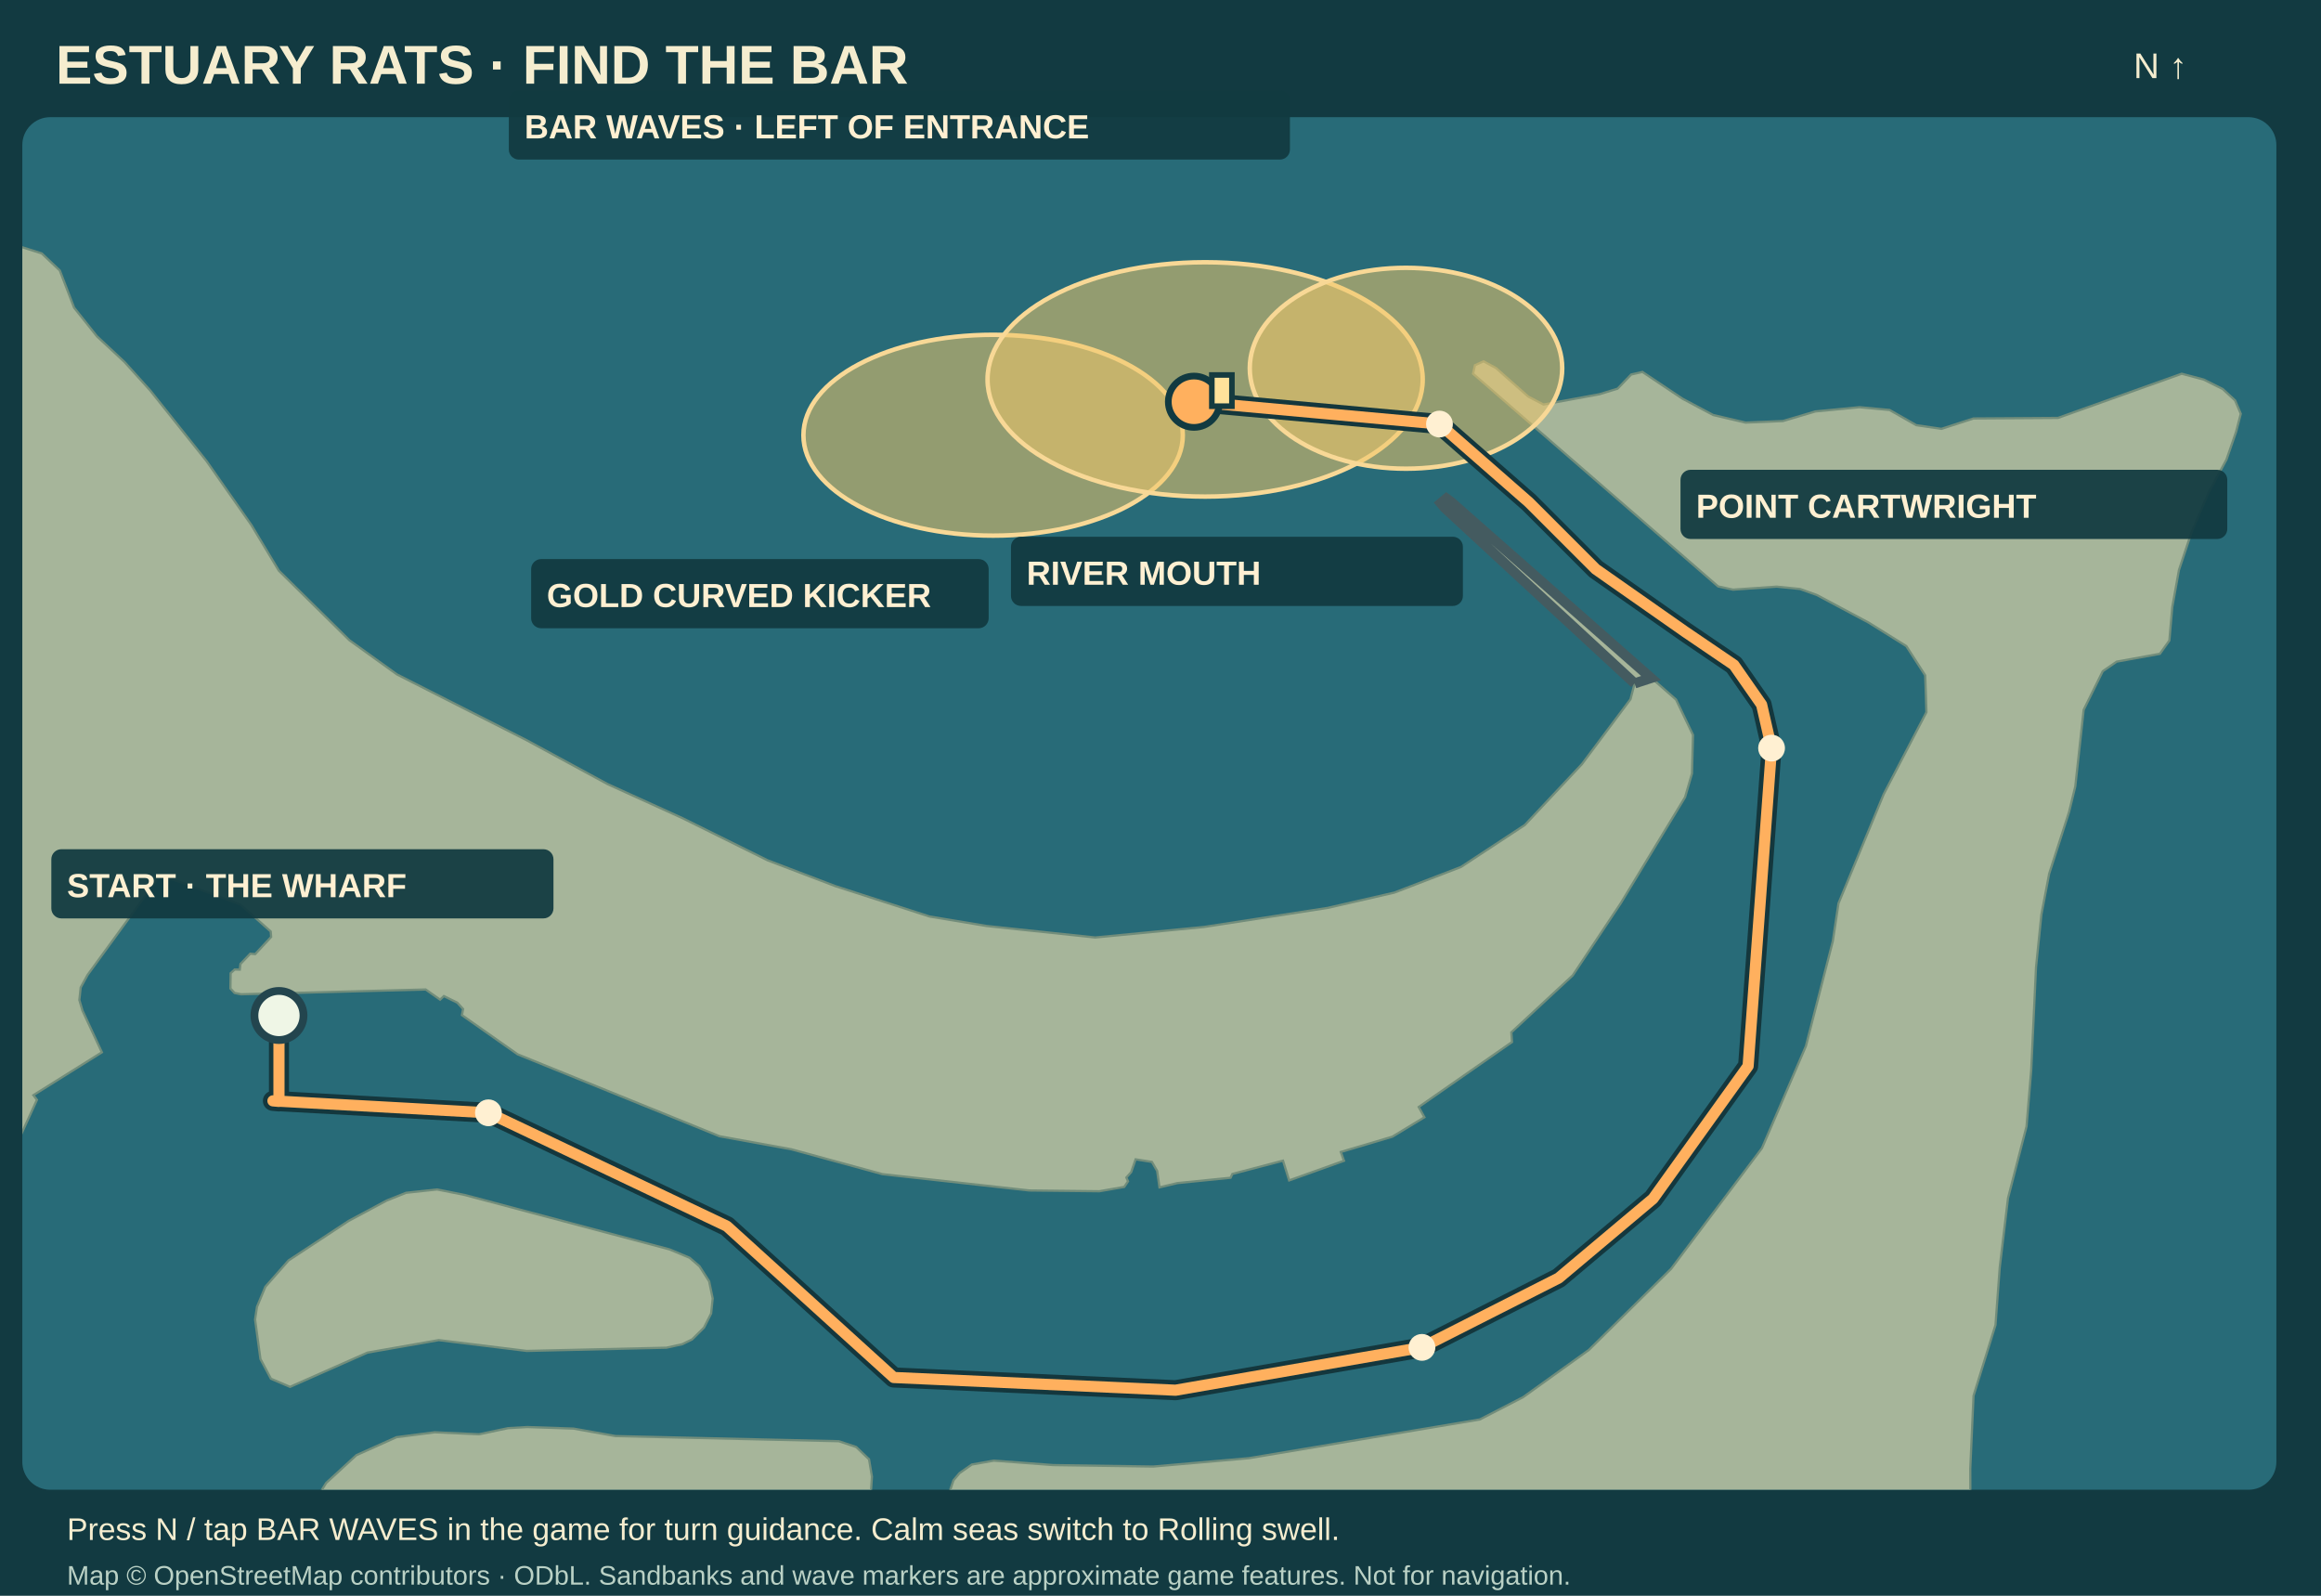
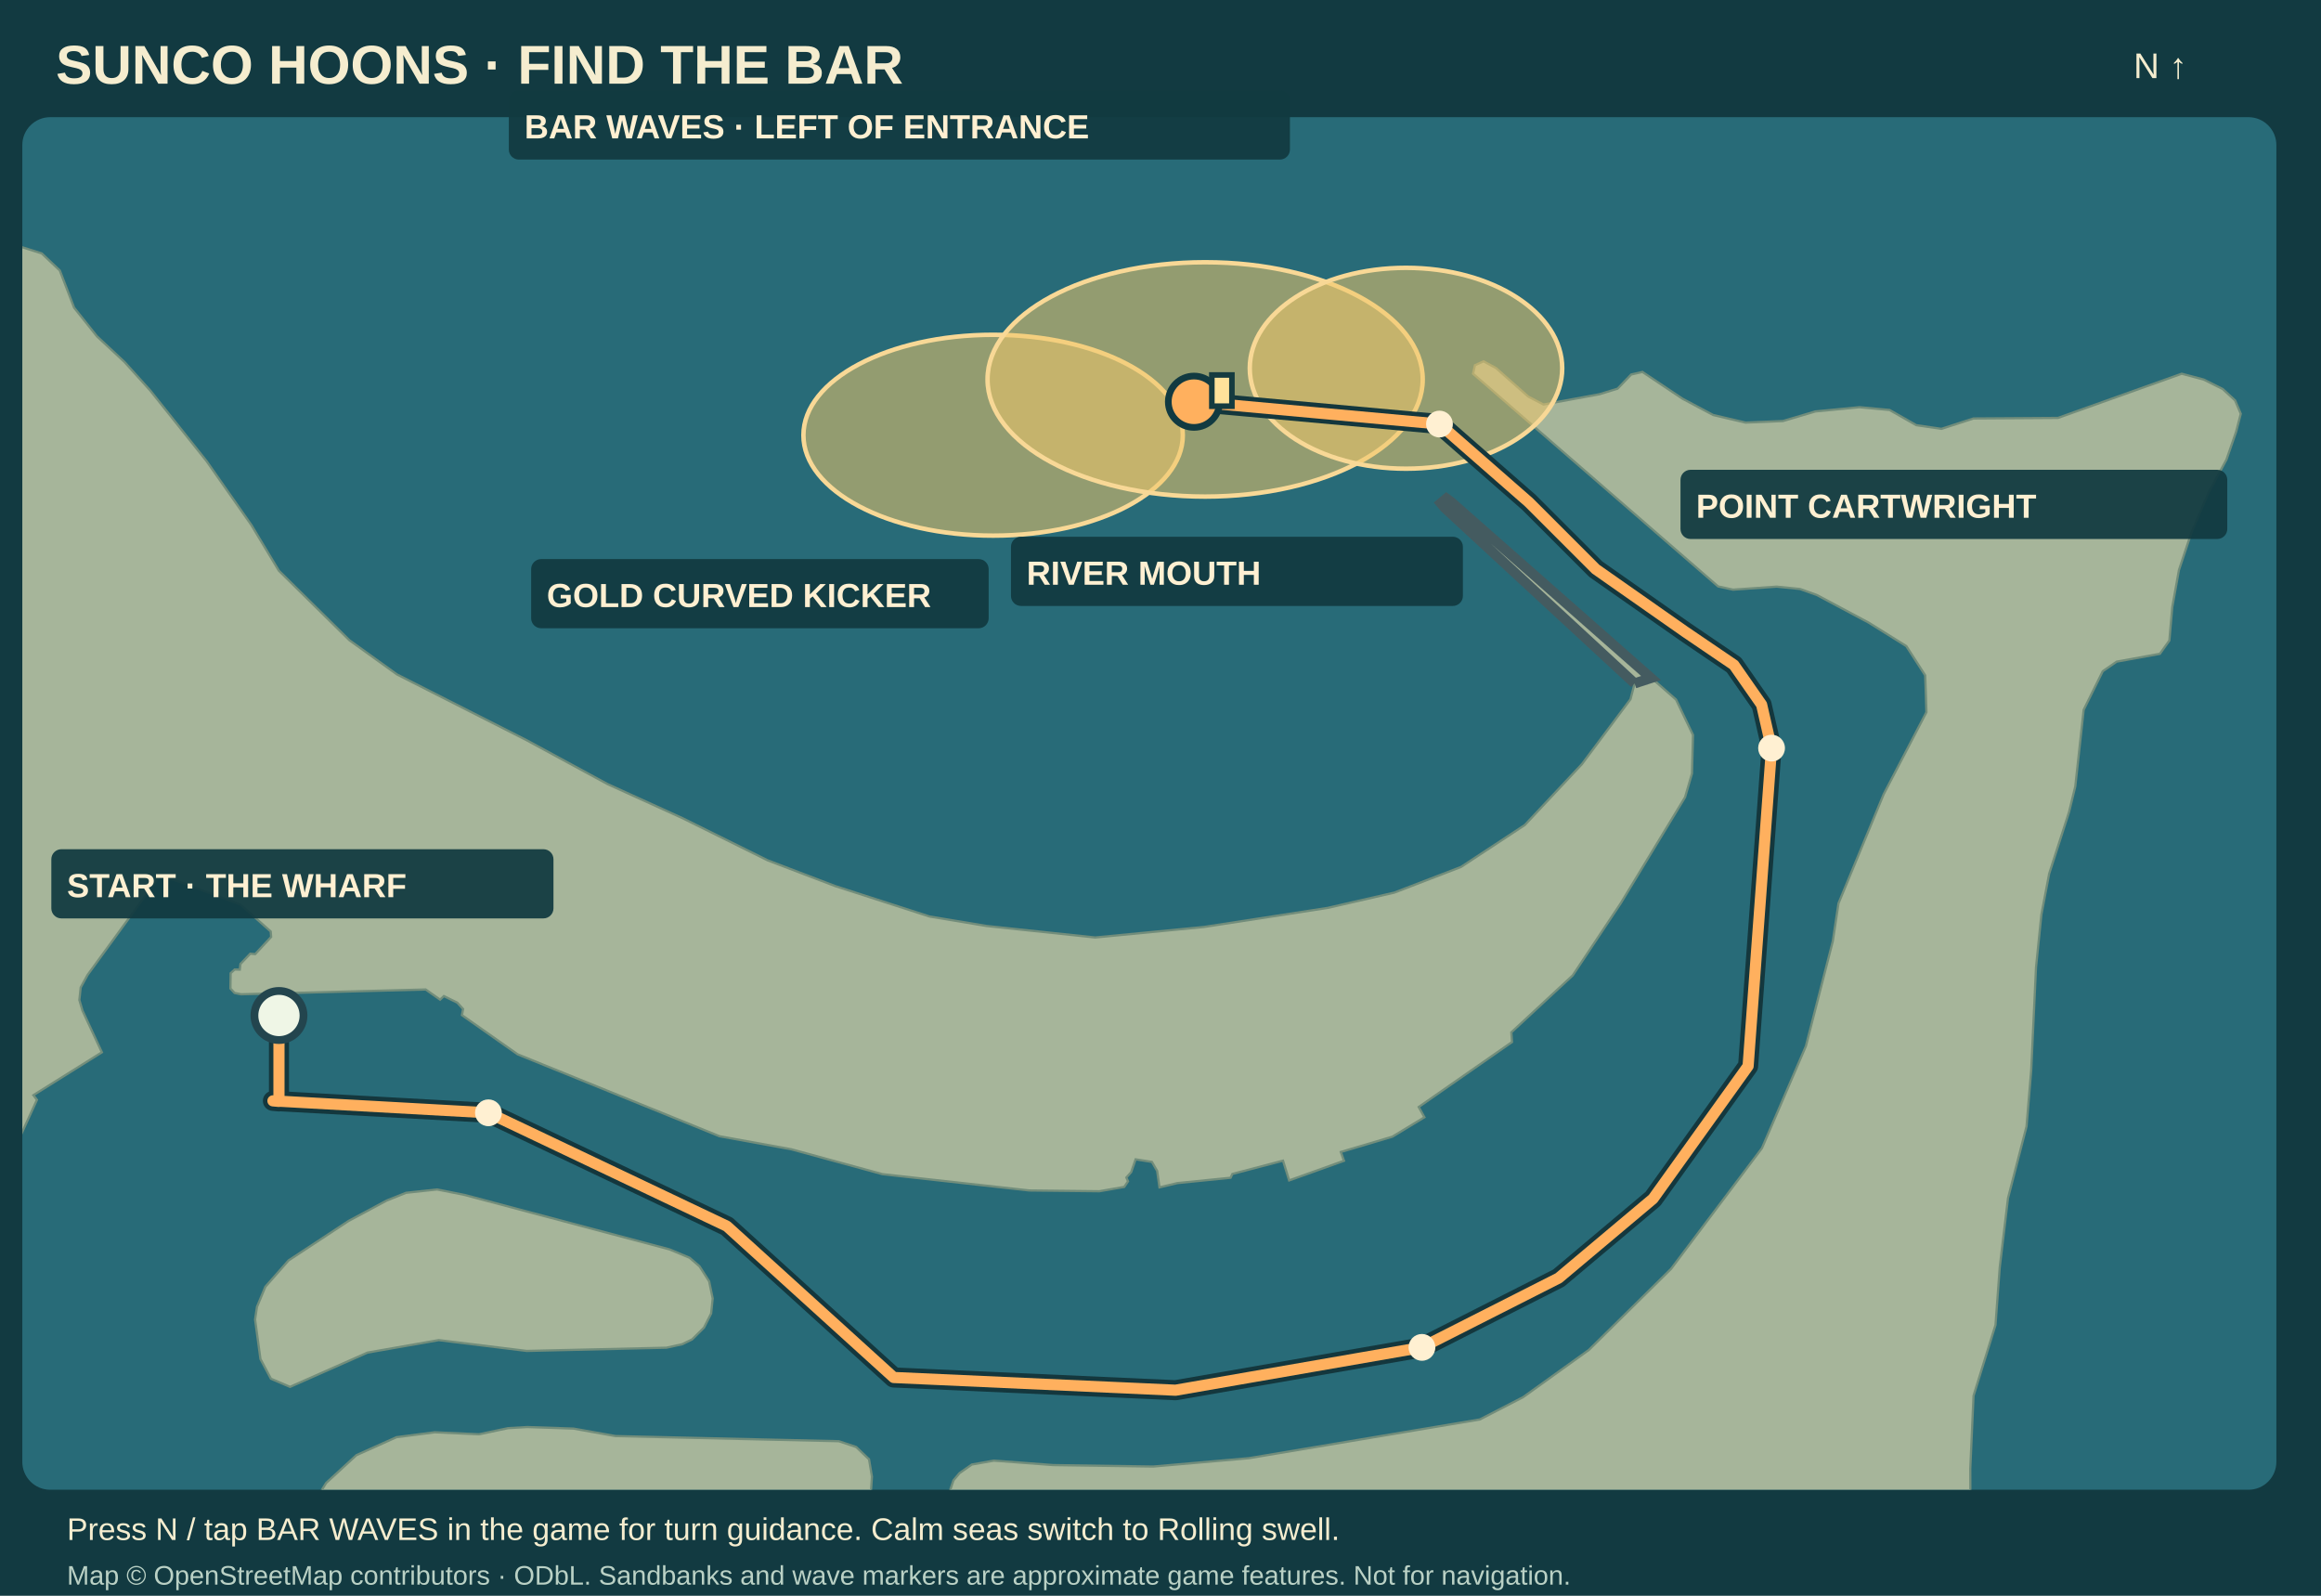
<svg xmlns="http://www.w3.org/2000/svg" viewBox="-470 -1990 2080 1430" role="img" aria-label="Route from The Wharf Mooloolaba to the estimated bar wave zone">
  <defs>
    <clipPath id="coast">
      <rect x="-450" y="-1885" width="2020" height="1230" rx="25" />
    </clipPath>
  </defs>
  <rect x="-470" y="-1990" width="2080" height="1430" fill="#123a41" />
-   <text x="-420" y="-1915" fill="#f5edcf" font-family="Arial" font-size="49" font-weight="bold">ESTUARY RATS · FIND THE BAR</text>
+   <text x="-420" y="-1915" fill="#f5edcf" font-family="Arial" font-size="49" font-weight="bold">SUNCO HOONS · FIND THE BAR</text>
  <text x="1490" y="-1920" fill="#f5edcf" font-family="Arial" font-size="32" text-anchor="end">N ↑</text>
  <g clip-path="url(#coast)">
    <rect x="-450" y="-1885" width="2020" height="1230" fill="#286b78" />
    <path d="M-2486.4,-1892.4 L-2486.4,3784.9 L1098.0,3784.9 L1106.2,3490.3 L1115.6,3317.0 L1132.7,3225.8 L1135.2,3113.1 L1141.2,3003.0 L1142.1,2938.1 L1173.5,2696.3 L1176.7,2652.7 L1156.3,2510.0 L1167.2,2431.0 L1185.3,2380.3 L1179.7,2339.9 L1171.5,2303.6 L1167.2,2270.0 L1176.2,2219.5 L1183.0,2073.5 L1181.0,1908.3 L1184.4,1805.1 L1191.6,1706.5 L1193.3,1419.8 L1197.5,1342.1 L1195.4,1221.2 L1206.8,1128.6 L1205.2,1043.3 L1210.6,898.2 L1219.1,818.9 L1221.5,751.2 L1219.9,720.0 L1214.0,676.2 L1214.3,636.8 L1222.6,582.6 L1240.2,367.6 L1250.8,316.4 L1250.1,195.0 L1264.2,52.8 L1258.1,-79.2 L1266.9,-138.2 L1272.2,-214.4 L1279.9,-268.3 L1293.3,-321.4 L1296.2,-536.2 L1295.7,-674.1 L1298.6,-739.2 L1318.3,-802.7 L1322.1,-854.4 L1329.5,-916.3 L1346.1,-980.6 L1350.3,-1031.0 L1354.6,-1123.1 L1359.4,-1170.3 L1366.4,-1207.1 L1384.2,-1262.3 L1389.8,-1285.3 L1397.3,-1353.9 L1414.4,-1388.5 L1426.9,-1397.1 L1465.6,-1404.1 L1474.1,-1416.0 L1476.7,-1445.9 L1482.7,-1479.2 L1493.8,-1512.5 L1509.1,-1548.3 L1525.3,-1578.2 L1533.9,-1603.0 L1538.1,-1619.2 L1533.0,-1631.2 L1521.9,-1641.4 L1504.8,-1649.9 L1485.2,-1655.1 L1374.3,-1615.5 L1298.6,-1615.0 L1269.8,-1605.7 L1247.3,-1609.0 L1223.4,-1622.6 L1196.4,-1625.1 L1156.9,-1621.3 L1127.8,-1612.7 L1094.3,-1611.3 L1065.3,-1618.1 L1037.8,-1632.7 L1001.9,-1656.7 L991.8,-1654.4 L979.6,-1641.7 L963.3,-1636.7 L913.2,-1627.5 L899.6,-1634.6 L870.6,-1660.2 L859.5,-1666.2 L851.8,-1662.7 L850.1,-1655.1 L1069.7,-1464.5 L1083.1,-1461.6 L1122.2,-1464.3 L1143.1,-1462.2 L1158.2,-1456.8 L1204.4,-1432.2 L1238.4,-1411.0 L1255.3,-1384.8 L1256.4,-1351.8 L1218.1,-1278.3 L1177.6,-1180.5 L1172.5,-1146.6 L1148.4,-1052.6 L1109.0,-961.1 L1027.6,-853.0 L953.9,-780.3 L895.0,-738.0 L856.2,-718.0 L649.3,-683.3 L563.5,-675.8 L473.9,-677.1 L420.7,-681.1 L400.9,-677.6 L389.9,-669.9 L384.5,-663.5 L375.2,-636.3 L376.3,-607.9 L383.6,-593.4 L396.2,-584.0 L410.5,-579.5 L485.7,-573.7 L560.2,-573.9 L655.8,-580.7 L675.8,-585.2 L687.5,-585.6 L708.6,-576.4 L711.7,-566.5 L713.6,-553.5 L710.6,-544.4 L703.7,-534.6 L696.1,-529.5 L679.7,-526.3 L474.2,-528.2 L407.0,-536.3 L384.5,-525.8 L366.4,-506.5 L364.2,-484.7 L376.4,-462.6 L407.1,-434.7 L682.7,-431.3 L697.7,-430.3 L708.3,-423.3 L708.9,-404.6 L676.9,-366.8 L663.0,-366.2 L581.4,-389.2 L411.2,-390.8 L392.5,-383.3 L378.1,-366.2 L376.4,-336.5 L452.7,-166.5 L494.8,-78.6 L515.8,-42.7 L521.5,-40.1 L694.9,-9.3 L703.4,-6.9 L711.1,-0.6 L713.5,4.6 L714.7,135.6 L713.5,144.2 L700.6,154.9 L683.2,154.4 L669.1,143.2 L668.1,133.3 L670.7,52.3 L662.1,39.0 L648.2,28.8 L606.8,21.7 L585.0,25.8 L566.1,36.2 L553.8,49.9 L548.0,68.7 L549.4,213.7 L539.8,303.6 L542.7,322.3 L557.1,344.9 L575.6,356.4 L602.5,363.6 L629.4,364.7 L640.4,358.4 L652.0,349.3 L660.9,338.0 L664.1,324.1 L668.7,250.8 L674.2,243.0 L684.0,237.7 L699.3,240.5 L708.6,245.6 L713.5,252.3 L707.2,511.3 L703.5,527.8 L693.7,539.4 L684.9,544.0 L667.9,544.5 L655.4,539.4 L645.6,528.9 L640.9,515.0 L653.2,454.5 L646.4,435.7 L635.8,423.9 L628.3,418.8 L612.7,413.3 L531.8,401.2 L513.1,403.2 L500.2,409.5 L487.6,421.3 L454.8,500.7 L407.2,607.6 L401.5,630.7 L438.6,648.4 L398.9,745.3 L391.3,762.3 L360.5,749.1 L352.9,749.0 L347.1,754.8 L321.9,817.5 L259.6,793.6 L274.3,754.9 L275.1,730.4 L265.1,709.4 L245.9,695.3 L222.2,690.7 L200.3,699.1 L184.3,715.6 L51.3,658.6 L44.5,648.8 L44.2,636.5 L48.8,624.2 L56.8,616.6 L72.8,614.6 L112.6,631.9 L125.1,632.2 L142.6,624.2 L154.2,602.6 L162.2,583.1 L165.6,564.2 L160.1,549.8 L147.8,539.7 L103.9,518.8 L100.8,507.6 L102.7,495.1 L113.5,480.2 L127.4,477.8 L323.5,559.3 L341.7,560.9 L353.6,555.6 L360.1,545.4 L376.8,500.6 L376.5,491.5 L372.9,483.7 L363.5,473.6 L167.7,388.4 L159.9,381.9 L156.2,373.2 L156.6,365.2 L166.7,340.3 L178.6,335.4 L189.1,336.7 L229.0,354.0 L244.0,354.6 L262.4,346.0 L280.4,302.9 L282.8,288.7 L276.8,271.3 L265.0,262.4 L229.5,247.6 L222.3,240.7 L219.0,234.8 L221.1,220.6 L224.6,213.2 L230.8,205.0 L240.4,202.1 L358.8,249.1 L366.5,259.2 L372.8,262.4 L371.2,273.8 L334.8,358.1 L333.0,371.3 L333.9,378.4 L338.4,389.8 L351.6,400.5 L383.4,413.8 L399.9,415.5 L411.7,411.0 L422.9,396.5 L481.7,253.0 L490.9,202.1 L493.1,144.7 L488.9,108.1 L470.8,36.7 L439.3,-35.9 L409.1,-97.0 L397.7,-105.7 L380.1,-104.0 L348.9,-91.1 L332.9,-80.0 L323.2,-51.2 L373.4,66.2 L383.0,94.8 L387.0,126.1 L383.4,137.4 L377.3,144.6 L368.4,148.5 L356.9,149.2 L343.3,142.2 L334.4,125.9 L331.6,102.9 L292.9,6.7 L247.5,-89.0 L246.7,-101.8 L250.4,-110.1 L258.7,-117.5 L351.2,-158.6 L363.5,-185.0 L362.2,-202.6 L299.0,-365.9 L269.7,-377.7 L212.7,-367.4 L202.4,-344.6 L225.3,-278.1 L239.2,-225.3 L227.5,-209.8 L130.9,-160.8 L116.2,-133.8 L180.0,7.8 L182.7,28.9 L162.9,86.1 L121.8,162.4 L115.7,166.3 L106.6,166.6 L42.6,135.4 L37.5,127.6 L39.7,112.4 L51.9,102.3 L61.6,99.9 L87.0,103.3 L100.5,95.6 L124.5,42.8 L125.4,12.4 L70.4,-101.3 L53.9,-115.3 L38.3,-116.5 L25.3,-113.3 L12.0,-102.7 L2.8,-87.3 L-29.0,44.6 L-22.3,57.0 L-2.8,72.4 L0.5,85.7 L-7.0,103.1 L-21.9,110.3 L-87.8,82.5 L-99.3,73.2 L-99.0,57.7 L-59.6,-69.5 L-56.7,-135.4 L151.8,-234.3 L165.3,-242.3 L171.4,-263.6 L159.8,-295.9 L148.2,-317.8 L133.4,-325.8 L118.4,-321.9 L-37.5,-248.4 L-47.8,-249.6 L-53.6,-257.9 L-65.7,-364.3 L-59.5,-381.8 L-41.2,-395.3 L279.5,-437.5 L294.2,-470.9 L298.5,-513.9 L296.4,-528.4 L286.2,-537.4 L273.4,-539.2 L258.2,-538.7 L-61.0,-494.0 L-76.0,-497.0 L-86.1,-504.0 L-93.9,-519.9 L-97.1,-560.1 L-92.9,-575.7 L-85.0,-588.2 L-73.9,-597.8 L-60.6,-603.8 L-42.8,-605.5 L275.5,-597.9 L293.5,-602.5 L303.6,-612.4 L308.7,-626.8 L311.4,-666.7 L308.8,-682.3 L297.3,-693.3 L281.7,-698.5 L81.6,-703.1 L44.0,-709.8 L2.5,-711.2 L-14.7,-710.2 L-40.7,-704.7 L-80.4,-706.5 L-114.7,-702.1 L-150.6,-686.0 L-177.7,-661.1 L-195.4,-632.5 L-205.0,-599.9 L-205.2,-561.2 L-145.2,-150.1 L-168.2,-77.6 L-218.8,0.3 L-221.8,54.3 L-229.2,75.4 L-226.1,77.2 L-231.9,88.9 L-256.3,121.2 L-298.0,157.3 L-348.0,204.9 L-399.8,243.2 L-456.9,270.1 L-473.0,281.2 L-513.8,303.9 L-552.3,330.6 L-585.6,359.6 L-609.4,385.6 L-643.8,433.1 L-672.9,497.5 L-673.8,553.9 L-668.7,584.4 L-663.2,604.5 L-650.3,635.1 L-522.6,873.9 L-503.3,895.3 L-408.8,956.2 L-208.5,1077.9 L-154.8,1128.4 L-127.3,1170.9 L-77.4,1375.1 L-52.5,1398.6 L2.6,1399.4 L53.8,1393.5 L122.6,1345.5 L138.1,1324.7 L146.6,1299.0 L146.1,1271.4 L148.2,1247.3 L155.7,1227.1 L166.4,1211.6 L166.9,1165.7 L171.6,1119.0 L180.1,1068.3 L195.4,1011.3 L200.7,962.2 L215.4,910.9 L226.3,904.2 L263.0,927.2 L269.0,946.0 L257.0,1009.1 L241.0,1074.7 L233.0,1135.0 L223.8,1227.7 L237.8,1251.8 L258.4,1269.0 L403.7,1272.0 L431.0,1276.8 L453.8,1278.6 L490.9,1275.2 L504.6,1278.5 L513.6,1286.3 L522.0,1304.1 L524.1,1320.0 L522.6,1328.2 L513.4,1338.7 L499.6,1343.3 L478.6,1344.4 L438.4,1337.9 L412.4,1344.2 L385.7,1342.3 L365.7,1335.8 L340.7,1338.6 L313.9,1338.2 L254.4,1327.1 L233.9,1328.6 L213.0,1336.7 L196.4,1347.5 L138.8,1419.6 L121.0,1431.4 L90.1,1447.4 L33.5,1461.3 L-35.1,1468.6 L-46.0,1479.4 L-50.2,1500.2 L-27.3,1579.7 L22.3,1648.5 L94.7,1696.6 L304.6,1771.1 L365.0,1808.6 L406.2,1844.5 L443.1,1900.9 L473.6,1989.6 L477.0,2060.4 L468.4,2124.4 L445.5,2173.1 L412.7,2227.8 L362.7,2272.1 L247.1,2359.2 L211.6,2391.6 L188.5,2421.5 L170.4,2466.0 L163.4,2502.5 L164.4,2539.1 L169.4,2550.3 L181.2,2559.6 L191.4,2561.7 L319.6,2552.7 L381.4,2554.6 L391.1,2549.0 L399.0,2551.0 L404.1,2558.2 L402.8,2584.5 L390.9,2595.6 L384.2,2597.0 L331.6,2591.9 L283.0,2593.9 L224.9,2626.3 L219.5,2633.0 L217.3,2640.0 L218.3,2645.8 L386.2,2819.2 L400.7,2849.4 L403.4,2875.3 L408.4,2890.4 L421.6,2910.0 L427.6,2934.2 L429.8,2978.6 L422.6,3119.9 L408.0,3194.0 L374.3,3261.0 L317.5,3346.3 L306.5,3373.6 L298.3,3413.1 L286.6,3631.2 L281.8,3646.8 L270.2,3658.1 L254.7,3661.7 L235.9,3659.4 L217.4,3653.1 L200.0,3642.6 L109.7,3574.1 L92.8,3564.0 L75.0,3557.9 L55.6,3555.7 L-145.6,3553.1 L-290.1,3547.4 L-574.9,3504.6 L-620.5,3501.4 L-681.9,3521.0 L-703.3,3493.8 L-685.0,3480.2 L-646.7,3444.7 L-568.4,3348.2 L-530.3,3314.4 L-391.2,3200.4 L-348.0,3172.9 L-323.5,3159.7 L-255.0,3134.2 L-237.1,3130.1 L-207.5,3113.6 L-185.0,3097.6 L-170.8,3077.9 L-164.3,3058.6 L-165.9,3042.1 L-172.7,3025.6 L-187.3,3005.5 L-204.0,2987.3 L-215.7,2978.0 L-236.2,2966.2 L-274.8,2939.5 L-305.0,2908.7 L-327.6,2890.8 L-363.4,2851.7 L-400.9,2803.6 L-426.3,2775.1 L-460.4,2720.3 L-469.1,2701.5 L-475.2,2678.0 L-475.0,2641.2 L-472.6,2624.2 L-466.3,2610.4 L-452.1,2589.6 L-411.3,2543.6 L-401.6,2525.7 L-398.0,2512.6 L-399.7,2504.9 L-403.7,2498.7 L-412.3,2495.0 L-422.9,2495.5 L-498.9,2513.6 L-519.9,2522.5 L-546.2,2523.0 L-616.2,2516.7 L-662.7,2503.2 L-672.6,2497.3 L-684.6,2483.2 L-700.5,2438.9 L-708.1,2400.4 L-710.1,2358.9 L-699.2,2332.5 L-680.2,2301.8 L-676.7,2287.2 L-680.4,2270.4 L-693.8,2256.1 L-700.9,2249.5 L-728.1,2231.5 L-736.5,2229.2 L-745.0,2230.9 L-768.1,2242.8 L-789.7,2250.4 L-817.1,2269.2 L-831.6,2282.1 L-845.4,2286.6 L-900.2,2299.1 L-947.9,2298.1 L-966.9,2291.5 L-977.8,2287.3 L-1025.1,2254.9 L-1061.8,2209.1 L-1076.4,2161.0 L-1087.5,2106.0 L-1077.3,2038.4 L-1057.2,1989.2 L-988.9,1924.1 L-950.4,1867.6 L-446.8,1528.3 L-414.8,1484.6 L-430.6,1440.5 L-446.8,1420.6 L-596.4,1418.2 L-792.5,1391.8 L-893.1,1330.6 L-944.8,1296.9 L-965.1,1258.9 L-971.8,1250.8 L-969.7,1238.6 L-977.9,1205.5 L-980.7,1137.9 L-1002.4,1138.7 L-1022.0,1114.7 L-1002.9,1075.1 L-970.2,1050.4 L-962.2,1027.6 L-967.1,999.6 L-992.6,955.7 L-1035.9,922.3 L-1041.0,922.7 L-1056.7,911.3 L-1064.3,900.9 L-1107.9,873.1 L-1122.9,866.6 L-1136.2,869.1 L-1143.9,875.5 L-1149.6,886.1 L-1149.6,894.6 L-1161.8,912.4 L-1169.1,916.1 L-1178.4,915.6 L-1188.1,911.2 L-1195.9,902.0 L-1198.6,886.5 L-1178.4,812.9 L-1180.0,788.6 L-1188.9,776.5 L-1255.8,727.5 L-1274.1,728.0 L-1299.7,742.6 L-1311.8,766.8 L-1310.5,790.4 L-1298.3,850.8 L-1297.9,863.8 L-1302.0,872.7 L-1312.9,873.9 L-1342.9,866.6 L-1347.8,855.7 L-1359.5,804.8 L-1376.5,783.0 L-1396.7,775.7 L-1428.3,781.4 L-1514.7,824.9 L-1543.1,831.4 L-1575.1,828.2 L-1604.5,810.3 L-1676.4,756.7 L-1695.7,750.3 L-1711.7,751.9 L-1732.5,757.2 L-1753.8,769.0 L-1768.7,790.3 L-1778.4,839.4 L-1793.2,891.9 L-1795.8,912.7 L-1790.3,946.5 L-1739.6,1161.3 L-1728.5,1185.5 L-1707.6,1198.5 L-1683.9,1198.5 L-1666.7,1190.6 L-1654.2,1175.3 L-1645.8,1161.8 L-1646.4,1150.2 L-1682.1,969.5 L-1666.1,964.0 L-1618.3,959.8 L-1609.5,963.9 L-1604.5,975.6 L-1602.2,1107.3 L-1581.6,1261.4 L-1610.7,1263.8 L-1665.8,1273.3 L-1737.6,1292.7 L-1761.0,1301.6 L-1764.6,1299.0 L-1846.9,920.4 L-1842.7,895.2 L-1829.7,877.6 L-1821.6,827.1 L-1823.2,814.3 L-1831.2,801.5 L-1899.8,718.0 L-1936.4,677.3 L-1942.6,668.1 L-1943.1,657.4 L-1934.9,646.4 L-1924.9,640.7 L-1906.5,644.4 L-1848.3,704.8 L-1829.3,703.0 L-1789.3,640.7 L-1790.2,615.6 L-1956.2,368.5 L-2006.4,324.2 L-2036.1,323.4 L-2090.9,330.7 L-2131.2,350.7 L-2225.9,345.9 L-2286.5,297.2 L-2325.2,243.9 L-2324.2,223.2 L-2304.1,228.0 L-2248.0,273.9 L-2217.7,307.2 L-2188.5,310.2 L-2111.1,281.4 L-2038.9,271.1 L-2030.0,265.9 L-2023.9,250.6 L-2022.1,235.5 L-2034.3,202.7 L-2034.3,189.5 L-2030.6,179.6 L-2019.3,170.4 L-1989.8,164.0 L-1965.5,167.3 L-1940.7,180.2 L-1914.0,200.8 L-1908.1,212.5 L-1911.8,218.9 L-1921.3,221.7 L-1931.5,216.2 L-1946.2,201.1 L-1969.5,188.2 L-1982.4,183.9 L-1990.4,187.0 L-1993.8,193.5 L-1996.3,247.2 L-1995.9,262.8 L-1993.2,269.3 L-1969.7,283.5 L-1916.4,334.2 L-1808.2,490.5 L-1792.2,504.3 L-1778.9,506.5 L-1727.1,469.1 L-1698.3,459.0 L-1657.2,473.4 L-1645.5,508.1 L-1629.0,520.3 L-1616.2,510.7 L-1614.6,454.7 L-1629.5,409.9 L-1635.4,382.2 L-1634.3,373.6 L-1625.8,368.3 L-1617.2,373.1 L-1592.2,429.7 L-1588.9,473.9 L-1590.0,505.9 L-1593.2,523.5 L-1602.3,542.2 L-1620.4,555.1 L-1678.1,551.3 L-1690.3,565.7 L-1711.1,651.1 L-1712.2,670.3 L-1708.5,679.9 L-1699.9,685.2 L-1680.2,682.0 L-1655.4,681.7 L-1546.9,721.7 L-1496.7,733.0 L-1478.1,728.6 L-1437.0,705.7 L-1347.4,675.8 L-1268.4,658.8 L-1210.8,624.6 L-1173.6,595.6 L-1068.4,438.7 L-1063.9,426.1 L-1063.1,411.2 L-1066.4,388.7 L-1072.8,375.4 L-1087.0,365.3 L-1136.4,365.5 L-1149.4,380.8 L-1152.5,379.8 L-1156.6,371.0 L-1162.2,368.0 L-1170.5,367.1 L-1188.2,375.8 L-1201.2,390.4 L-1210.8,406.1 L-1219.4,435.3 L-1222.5,458.3 L-1207.4,492.9 L-1209.1,494.2 L-1217.8,487.4 L-1227.7,461.0 L-1237.3,450.5 L-1241.3,449.1 L-1256.1,451.3 L-1257.0,449.6 L-1233.6,439.1 L-1229.4,434.5 L-1223.6,405.3 L-1216.3,389.3 L-1204.2,372.9 L-1187.5,355.7 L-1170.5,344.1 L-1116.9,323.9 L-1057.9,312.9 L-1025.5,297.0 L-955.6,226.5 L-898.7,188.0 L-824.7,145.9 L-788.5,127.9 L-685.8,67.0 L-587.6,-19.5 L-565.6,-51.2 L-564.0,-74.2 L-571.8,-92.9 L-586.0,-107.0 L-746.5,-197.5 L-758.9,-207.4 L-767.1,-220.8 L-766.6,-305.5 L-765.6,-328.5 L-762.3,-337.6 L-755.0,-341.8 L-742.0,-343.5 L-547.1,-336.3 L-533.9,-332.3 L-527.5,-322.9 L-523.8,-302.4 L-572.8,-202.4 L-571.3,-181.4 L-561.3,-168.0 L-550.3,-159.5 L-532.2,-150.7 L-516.2,-149.9 L-490.6,-159.8 L-428.4,-276.8 L-410.6,-339.4 L-401.7,-411.5 L-403.3,-490.8 L-434.2,-571.3 L-474.5,-625.5 L-566.6,-736.9 L-577.7,-756.5 L-595.3,-772.5 L-611.4,-774.6 L-633.8,-768.2 L-743.7,-676.3 L-817.3,-618.8 L-832.2,-612.4 L-850.5,-612.4 L-853.0,-643.5 L-868.3,-648.1 L-874.4,-646.9 L-894.5,-633.7 L-901.0,-632.3 L-907.1,-633.2 L-916.8,-639.9 L-986.9,-727.1 L-1035.0,-755.4 L-1060.2,-750.3 L-1117.6,-707.8 L-1113.4,-664.4 L-1034.0,-613.9 L-1003.1,-592.3 L-990.4,-565.4 L-992.8,-532.9 L-1000.4,-529.6 L-1026.3,-530.5 L-1035.0,-534.1 L-1110.3,-594.9 L-1131.4,-601.5 L-1144.0,-599.0 L-1158.9,-589.5 L-1169.4,-572.8 L-1173.9,-553.2 L-1171.2,-529.3 L-1152.1,-509.9 L-1077.9,-448.3 L-1063.8,-441.5 L-1029.4,-433.1 L-948.5,-430.7 L-944.9,-426.0 L-944.5,-372.3 L-948.4,-367.3 L-968.7,-367.1 L-1050.8,-381.8 L-1075.7,-375.8 L-1088.7,-364.0 L-1139.9,-267.1 L-1151.6,-262.4 L-1191.9,-288.7 L-1195.6,-296.4 L-1134.6,-398.8 L-1140.0,-431.6 L-1186.4,-465.8 L-1209.6,-464.0 L-1222.4,-446.5 L-1260.8,-374.4 L-1275.3,-373.0 L-1304.7,-403.7 L-1308.9,-416.1 L-1278.7,-457.0 L-1203.7,-586.5 L-1203.1,-639.3 L-1242.2,-689.1 L-1297.0,-700.4 L-1343.5,-677.2 L-1455.4,-592.1 L-1470.6,-623.7 L-1373.5,-706.9 L-1372.6,-744.9 L-1402.3,-779.2 L-1440.1,-794.7 L-1493.9,-769.2 L-1544.5,-821.5 L-1491.0,-852.0 L-1460.3,-854.0 L-1397.8,-825.1 L-1289.8,-747.9 L-1234.6,-724.9 L-1175.2,-750.1 L-1098.4,-797.8 L-1096.4,-796.1 L-1081.5,-809.2 L-1071.9,-829.9 L-1071.5,-853.5 L-1103.0,-915.4 L-1111.8,-922.2 L-1121.2,-923.2 L-1183.3,-894.1 L-1189.7,-888.7 L-1192.5,-879.9 L-1194.2,-856.5 L-1197.4,-847.1 L-1207.8,-838.7 L-1221.7,-833.8 L-1230.5,-834.2 L-1238.4,-837.3 L-1303.9,-885.1 L-1307.7,-897.2 L-1286.4,-945.7 L-1274.8,-956.6 L-1265.9,-960.2 L-1252.7,-958.5 L-1225.8,-942.4 L-1214.2,-940.8 L-1203.0,-944.0 L-1153.0,-967.8 L-1143.8,-976.6 L-1138.5,-988.0 L-1141.3,-1000.3 L-1161.1,-1042.2 L-1175.3,-1057.1 L-1207.3,-1069.5 L-1220.6,-1073.1 L-1234.3,-1073.8 L-1248.0,-1070.1 L-1336.1,-1034.4 L-1349.0,-1024.3 L-1364.0,-1006.0 L-1390.5,-944.9 L-1394.5,-940.0 L-1401.6,-940.3 L-1430.6,-954.5 L-1438.2,-966.1 L-1405.1,-1039.4 L-1401.9,-1050.9 L-1403.3,-1071.4 L-1411.1,-1083.8 L-1420.8,-1091.8 L-1432.8,-1097.5 L-1600.4,-1172.3 L-1613.3,-1182.0 L-1601.0,-1207.7 L-1612.0,-1221.9 L-1605.8,-1226.3 L-1594.2,-1219.3 L-1584.9,-1224.7 L-1308.6,-1105.7 L-1265.9,-1122.7 L-1252.1,-1149.2 L-1252.2,-1173.1 L-1262.8,-1201.1 L-1284.1,-1210.8 L-1305.3,-1213.2 L-1346.7,-1225.3 L-1382.1,-1263.0 L-1401.2,-1351.4 L-1392.8,-1371.0 L-1370.1,-1384.7 L-1348.3,-1379.1 L-1338.5,-1311.1 L-1316.9,-1277.6 L-1194.1,-1253.4 L-1177.7,-1260.6 L-1066.0,-1347.5 L-1057.8,-1369.1 L-1059.0,-1390.0 L-1086.4,-1478.7 L-1085.3,-1495.7 L-1077.8,-1502.9 L-1042.3,-1507.8 L-1029.7,-1500.1 L-1006.8,-1402.6 L-1001.7,-1392.4 L-989.8,-1384.3 L-979.7,-1382.4 L-967.5,-1383.6 L-869.9,-1415.1 L-856.3,-1417.6 L-847.5,-1417.2 L-828.7,-1409.7 L-817.1,-1396.7 L-791.1,-1334.1 L-792.5,-1318.1 L-795.8,-1305.9 L-803.9,-1293.6 L-818.5,-1283.9 L-826.3,-1285.0 L-839.4,-1301.5 L-864.4,-1347.6 L-875.0,-1352.8 L-886.4,-1350.8 L-1043.6,-1298.3 L-1171.6,-1189.0 L-1181.2,-1176.4 L-1186.7,-1159.9 L-1186.9,-1143.5 L-1173.6,-1121.7 L-1141.2,-1104.5 L-1110.1,-1076.6 L-1044.9,-954.8 L-1030.7,-951.1 L-965.8,-990.7 L-963.8,-1002.3 L-1004.6,-1091.8 L-1001.0,-1100.8 L-948.1,-1136.5 L-936.5,-1108.1 L-941.3,-1079.0 L-931.9,-1023.0 L-904.2,-1011.0 L-847.4,-1013.2 L-797.3,-1011.3 L-755.9,-996.3 L-734.1,-980.6 L-725.0,-968.8 L-695.3,-953.3 L-659.4,-945.9 L-588.4,-904.4 L-547.9,-892.6 L-502.8,-897.1 L-472.1,-927.3 L-436.9,-1004.4 L-440.1,-1008.6 L-378.7,-1047.0 L-396.1,-1084.4 L-398.9,-1093.9 L-397.7,-1105.1 L-391.5,-1116.4 L-327.3,-1204.4 L-311.5,-1200.7 L-254.5,-1179.4 L-227.4,-1155.3 L-227.0,-1150.4 L-241.3,-1135.0 L-245.7,-1135.4 L-254.5,-1126.2 L-255.1,-1121.1 L-259.7,-1121.2 L-263.3,-1117.9 L-263.5,-1104.2 L-259.8,-1100.2 L-253.9,-1099.0 L-88.5,-1103.3 L-75.6,-1094.2 L-72.2,-1097.4 L-60.2,-1091.5 L-55.0,-1085.8 L-56.0,-1080.3 L-6.1,-1045.2 L174.8,-971.8 L239.2,-960.1 L320.9,-937.8 L452.4,-923.2 L515.2,-922.5 L537.5,-926.4 L540.9,-931.4 L539.4,-934.8 L543.7,-939.6 L547.7,-951.1 L562.3,-948.8 L567.0,-940.7 L569.1,-926.0 L585.1,-929.8 L632.8,-934.6 L634.4,-938.0 L679.8,-949.9 L685.3,-932.2 L734.4,-949.8 L731.6,-957.7 L777.8,-971.4 L806.5,-988.8 L801.4,-998.0 L885.0,-1056.2 L884.4,-1064.9 L939.4,-1115.9 L982.4,-1180.5 L1040.1,-1275.6 L1046.3,-1296.9 L1047.2,-1331.4 L1032.0,-1363.1 L826.2,-1543.3 L821.2,-1539.1 L824.4,-1535.2 L994.9,-1377.6 L991.2,-1363.4 L947.7,-1305.3 L896.5,-1250.7 L839.3,-1213.1 L779.5,-1190.1 L719.8,-1176.4 L608.8,-1159.3 L511.5,-1149.9 L414.2,-1160.2 L363.0,-1168.7 L278.4,-1196.0 L217.8,-1219.1 L141.9,-1256.7 L74.4,-1287.4 L1.9,-1326.7 L-114.2,-1385.6 L-156.9,-1416.3 L-220.1,-1478.6 L-244.8,-1519.6 L-284.9,-1576.8 L-335.3,-1640.0 L-358.4,-1665.6 L-383.1,-1688.6 L-403.6,-1714.3 L-416.4,-1747.6 L-432.6,-1762.9 L-465.1,-1773.2 L-486.4,-1787.7 L-502.6,-1803.1 L-512.9,-1822.7 L-533.4,-1838.9 L-563.2,-1856.0 L-623.8,-1871.4 L-646.9,-1884.2 L-657.1,-1892.4 L-2486.4,-1892.4 Z" fill="#a6b59a" fill-rule="evenodd" stroke="#728d7b" stroke-width="2" />
    <path d="M2.0,-779.4 L127.2,-782.3 L141.3,-785.4 L150.2,-789.7 L160.9,-800.3 L167.3,-813.0 L168.7,-826.4 L165.5,-841.8 L156.9,-855.2 L148.0,-862.9 L130.0,-870.4 L-53.3,-919.1 L-78.3,-924.1 L-106.1,-921.1 L-123.4,-914.2 L-157.6,-895.9 L-211.4,-860.5 L-232.2,-836.9 L-239.7,-818.9 L-241.4,-807.6 L-236.6,-772.2 L-227.2,-754.5 L-210.1,-747.2 L-140.7,-777.9 L-76.8,-789.1 L2.0,-779.4 Z" fill="#a6b59a" fill-rule="evenodd" stroke="#728d7b" stroke-width="2" />
    <path d="M-709.0,-923.3 L-730.6,-938.4 L-744.6,-934.6 L-751.3,-937.4 L-749.3,-940.5 L-787.8,-951.5 L-825.7,-959.4 L-833.2,-957.0 L-839.5,-950.9 L-841.8,-944.2 L-846.1,-880.8 L-819.5,-867.5 L-817.3,-854.3 L-842.5,-805.3 L-854.5,-804.2 L-888.0,-858.2 L-897.8,-889.7 L-891.2,-943.5 L-895.1,-950.6 L-901.9,-954.2 L-936.2,-945.4 L-961.9,-934.4 L-996.9,-910.6 L-1000.5,-888.9 L-978.1,-818.0 L-957.2,-785.3 L-946.1,-774.3 L-936.4,-768.8 L-904.4,-740.8 L-889.8,-707.1 L-876.7,-699.2 L-870.4,-670.2 L-864.9,-663.5 L-835.5,-661.4 L-823.1,-663.0 L-633.8,-811.8 L-605.2,-842.4 L-605.9,-854.0 L-622.1,-864.9 L-674.6,-890.2 L-694.9,-904.6 L-709.0,-923.3 Z" fill="#a6b59a" fill-rule="evenodd" stroke="#728d7b" stroke-width="2" />
    <path d="M-438.2,132.4 L-418.6,118.8 L-285.4,-25.6 L-266.5,-79.4 L-264.0,-199.0 L-265.5,-206.9 L-280.9,-221.0 L-292.5,-225.9 L-309.7,-225.9 L-319.8,-220.9 L-377.9,-115.3 L-530.3,113.2 L-535.9,130.0 L-528.9,142.9 L-515.0,149.0 L-479.8,151.0 L-438.2,132.4 Z" fill="#a6b59a" fill-rule="evenodd" stroke="#728d7b" stroke-width="2" />
    <path d="M-988.1,832.6 L-979.3,804.3 L-1002.4,717.1 L-1013.4,623.8 L-990.8,559.0 L-973.7,524.3 L-943.7,452.9 L-948.3,421.3 L-971.2,385.0 L-1027.4,514.7 L-1082.8,580.9 L-1121.2,610.7 L-1173.6,667.9 L-1182.6,697.8 L-1158.7,724.7 L-1015.7,830.1 L-988.1,832.6 Z" fill="#a6b59a" fill-rule="evenodd" stroke="#728d7b" stroke-width="2" />
    <path d="M-888.3,1136.3 L-898.3,1136.2 L-904.6,1146.2 L-910.2,1165.9 L-902.1,1211.2 L-895.5,1235.8 L-885.4,1246.2 L-813.4,1270.2 L-791.8,1273.1 L-778.4,1265.4 L-772.6,1246.7 L-769.6,1222.4 L-778.4,1208.0 L-804.9,1181.1 L-831.3,1160.8 L-888.3,1136.3 Z" fill="#a6b59a" fill-rule="evenodd" stroke="#728d7b" stroke-width="2" />
    <path d="M-738.4,1263.5 L-728.6,1283.5 L-671.2,1330.7 L-644.3,1340.3 L-407.3,1386.4 L-397.2,1392.9 L-385.6,1405.4 L-374.6,1440.6 L-374.0,1465.7 L-381.8,1498.5 L-391.8,1529.9 L-459.5,1640.9 L-744.9,1783.3 L-1000.5,1984.8 L-1030.5,2027.6 L-1044.4,2102.3 L-1038.2,2144.0 L-1014.3,2195.7 L-977.1,2237.8 L-927.9,2253.8 L-878.4,2255.1 L-851.7,2241.6 L-809.4,2211.1 L-772.2,2192.5 L-721.0,2189.3 L-667.8,2200.3 L-620.1,2239.0 L-609.5,2274.6 L-614.2,2314.0 L-638.7,2365.2 L-659.5,2386.8 L-663.7,2403.7 L-666.7,2433.4 L-662.8,2445.6 L-641.7,2460.5 L-609.9,2465.5 L-523.1,2456.2 L-484.6,2449.9 L-450.3,2450.3 L-424.4,2453.7 L-392.7,2465.1 L-370.2,2476.1 L-352.0,2499.4 L-341.0,2546.8 L-351.2,2582.4 L-377.0,2624.3 L-385.5,2622.2 L-394.8,2612.4 L-402.4,2610.7 L-408.8,2615.0 L-413.4,2627.0 L-418.5,2650.5 L-419.8,2674.3 L-413.9,2702.2 L-398.6,2736.5 L-372.1,2770.2 L-287.8,2864.0 L-166.8,2974.1 L-151.1,2983.5 L-137.3,2999.4 L-131.3,3016.8 L-134.0,3058.7 L-139.5,3090.4 L-159.4,3120.5 L-189.4,3152.2 L-223.7,3177.2 L-252.9,3188.6 L-301.7,3201.1 L-341.9,3220.8 L-380.4,3245.4 L-462.6,3321.6 L-476.4,3353.9 L-473.7,3361.8 L-465.0,3366.0 L-319.1,3394.3 L-170.8,3442.0 L-11.8,3444.6 L27.4,3440.6 L59.2,3432.1 L95.5,3417.5 L129.3,3396.8 L160.2,3370.5 L207.4,3308.5 L283.5,3199.3 L308.6,3152.0 L307.8,3140.5 L312.6,3113.9 L320.4,2971.8 L323.7,2943.8 L322.8,2917.5 L317.5,2902.3 L303.7,2883.5 L242.5,2827.6 L147.0,2736.2 L103.6,2684.5 L89.4,2657.8 L57.2,2643.5 L53.8,2639.7 L57.0,2571.9 L53.6,2499.5 L63.9,2436.2 L88.1,2376.1 L124.2,2323.1 L170.4,2278.6 L297.5,2182.2 L323.1,2158.6 L345.1,2125.7 L359.7,2090.2 L366.4,2051.3 L365.6,2013.9 L354.7,1972.0 L338.2,1941.4 L315.2,1912.1 L284.8,1887.2 L249.7,1869.3 L234.7,1868.3 L221.5,1872.5 L196.5,1904.2 L168.6,1926.5 L106.8,1955.9 L84.0,1954.4 L58.0,1929.5 L39.0,1886.8 L32.9,1862.3 L36.4,1850.6 L12.4,1806.3 L-33.2,1766.3 L-50.3,1729.0 L-90.6,1682.5 L-120.7,1630.8 L-139.7,1578.3 L-177.0,1421.4 L-190.1,1355.7 L-198.8,1356.5 L-204.6,1335.5 L-202.6,1316.1 L-226.9,1213.9 L-241.6,1182.4 L-263.2,1160.0 L-292.5,1139.2 L-376.6,1085.2 L-553.4,976.8 L-570.8,963.7 L-585.2,947.4 L-698.2,718.1 L-721.6,664.6 L-730.3,639.8 L-738.8,605.6 L-743.5,567.7 L-741.8,528.9 L-735.5,491.2 L-725.4,458.8 L-670.9,351.5 L-650.1,320.8 L-605.6,263.8 L-604.0,251.8 L-605.8,245.6 L-611.2,241.9 L-619.2,242.7 L-629.9,247.8 L-683.7,235.5 L-714.1,237.3 L-768.3,244.3 L-830.7,267.5 L-847.3,278.7 L-862.2,296.8 L-873.9,335.8 L-872.4,342.9 L-828.9,379.8 L-811.8,406.2 L-807.0,430.7 L-812.6,462.5 L-800.3,500.4 L-809.4,523.3 L-849.1,561.7 L-863.5,584.1 L-869.1,604.9 L-874.7,615.9 L-890.5,627.3 L-914.0,637.2 L-914.8,652.9 L-901.4,691.6 L-892.1,697.5 L-859.3,763.9 L-846.2,798.9 L-848.3,826.4 L-833.1,947.2 L-887.6,1005.2 L-894.0,1088.6 L-795.5,1155.2 L-773.9,1173.6 L-748.0,1211.2 L-738.4,1263.5 Z" fill="#a6b59a" fill-rule="evenodd" stroke="#728d7b" stroke-width="2" />
    <polyline points="994.9,-1377.6 1009.6,-1382.4 830.2,-1540.4 826.2,-1543.3 821.2,-1539.1 824.4,-1535.2 994.9,-1377.6" fill="none" stroke="#445b60" stroke-width="9" />
    <ellipse cx="420" cy="-1600" rx="170" ry="90" fill="#f0c66a88" stroke="#f8d896" stroke-width="4" />
    <ellipse cx="610" cy="-1650" rx="195" ry="105" fill="#f0c66a88" stroke="#f8d896" stroke-width="4" />
    <ellipse cx="790" cy="-1660" rx="140" ry="90" fill="#f0c66a88" stroke="#f8d896" stroke-width="4" />
    <polyline points="-220,-1080 -220,-1003 -225.4,-1003.5 -32.3,-992.8 181.4,-891.2 330.9,-755.6 583.5,-744.2 804.3,-782.6 926.8,-844.7 1011.4,-915.8 1096.6,-1034.7 1117.6,-1319.6 1108.7,-1358.5 1083.9,-1394.1 1040.2,-1423.8 960,-1480 900,-1540 820,-1610 600,-1630" fill="none" stroke="#14373d" stroke-width="18" stroke-linejoin="round" />
    <polyline points="-220,-1080 -220,-1003 -225.4,-1003.5 -32.3,-992.8 181.4,-891.2 330.9,-755.6 583.5,-744.2 804.3,-782.6 926.8,-844.7 1011.4,-915.8 1096.6,-1034.7 1117.6,-1319.6 1108.7,-1358.5 1083.9,-1394.1 1040.2,-1423.8 960,-1480 900,-1540 820,-1610 600,-1630" fill="none" stroke="#ffb05e" stroke-width="10" stroke-linejoin="round" />
    <circle cx="-32.3" cy="-992.8" r="12" fill="#fff0d2" />
    <circle cx="804.3" cy="-782.6" r="12" fill="#fff0d2" />
    <circle cx="1117.6" cy="-1319.6" r="12" fill="#fff0d2" />
    <circle cx="820" cy="-1610" r="12" fill="#fff0d2" />
    <circle cx="-220" cy="-1080" r="22" fill="#eff6e6" stroke="#23454e" stroke-width="7" />
    <circle cx="600" cy="-1630" r="23" fill="#ffb05e" stroke="#123a41" stroke-width="6" />
    <rect x="616.0" y="-1654.0" width="18" height="28" fill="#ffe29a" stroke="#153b40" stroke-width="5" />
  </g>
  <rect x="-424" y="-1229" width="450" height="62" rx="9" fill="#123a41ee" />
  <text x="-410" y="-1186" fill="#fff0d2" font-family="Arial" font-size="30" font-weight="bold">START · THE WHARF</text>
  <rect x="-14" y="-1909" width="700" height="62" rx="9" fill="#123a41ee" />
  <text x="0" y="-1866" fill="#fff0d2" font-family="Arial" font-size="30" font-weight="bold">BAR WAVES · LEFT OF ENTRANCE</text>
  <rect x="436" y="-1509" width="405" height="62" rx="9" fill="#123a41ee" />
  <text x="450" y="-1466" fill="#fff0d2" font-family="Arial" font-size="30" font-weight="bold">RIVER MOUTH</text>
  <rect x="6" y="-1489" width="410" height="62" rx="9" fill="#123a41ee" />
  <text x="20" y="-1446" fill="#fff0d2" font-family="Arial" font-size="30" font-weight="bold">GOLD CURVED KICKER</text>
  <rect x="1036" y="-1569" width="490" height="62" rx="9" fill="#123a41ee" />
  <text x="1050" y="-1526" fill="#fff0d2" font-family="Arial" font-size="30" font-weight="bold">POINT CARTWRIGHT</text>
  <text x="-410" y="-610" fill="#f5edcf" font-family="Arial" font-size="28">Press N / tap BAR WAVES in the game for turn guidance. Calm seas switch to Rolling swell.</text>
  <text x="-410" y="-570" fill="#bad1c5" font-family="Arial" font-size="24">Map © OpenStreetMap contributors · ODbL. Sandbanks and wave markers are approximate game features. Not for navigation.</text>
</svg>
